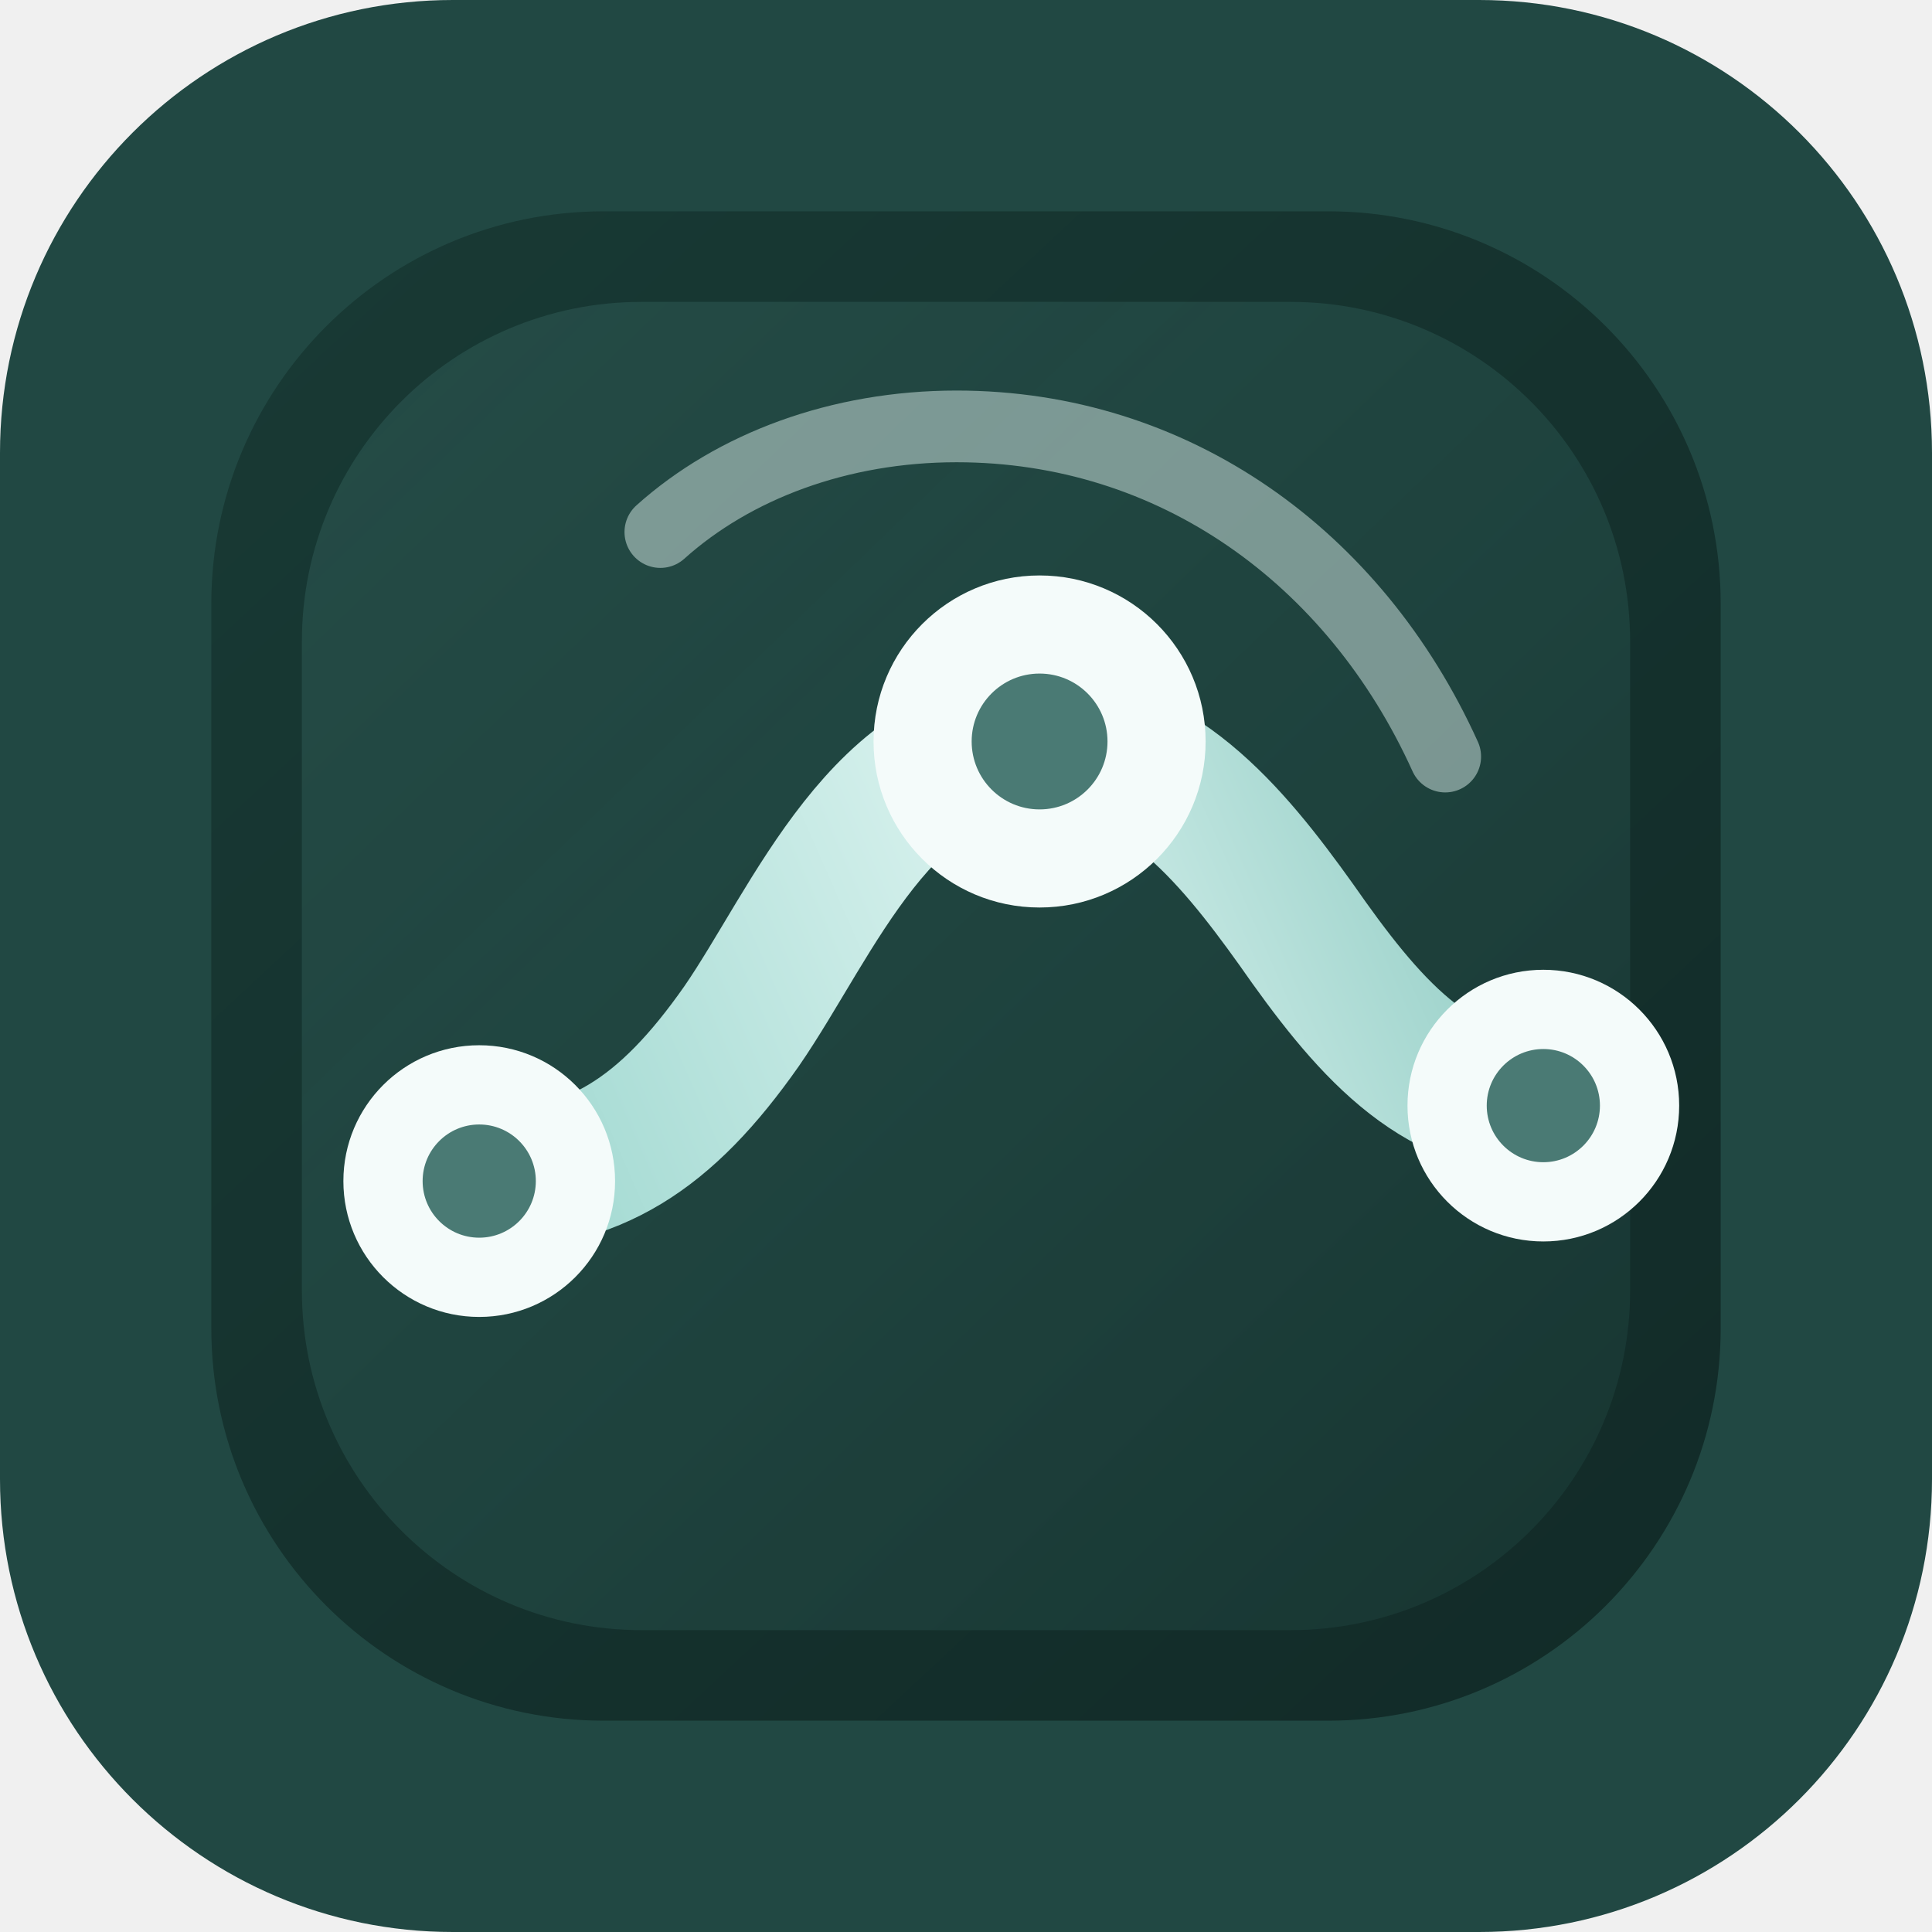
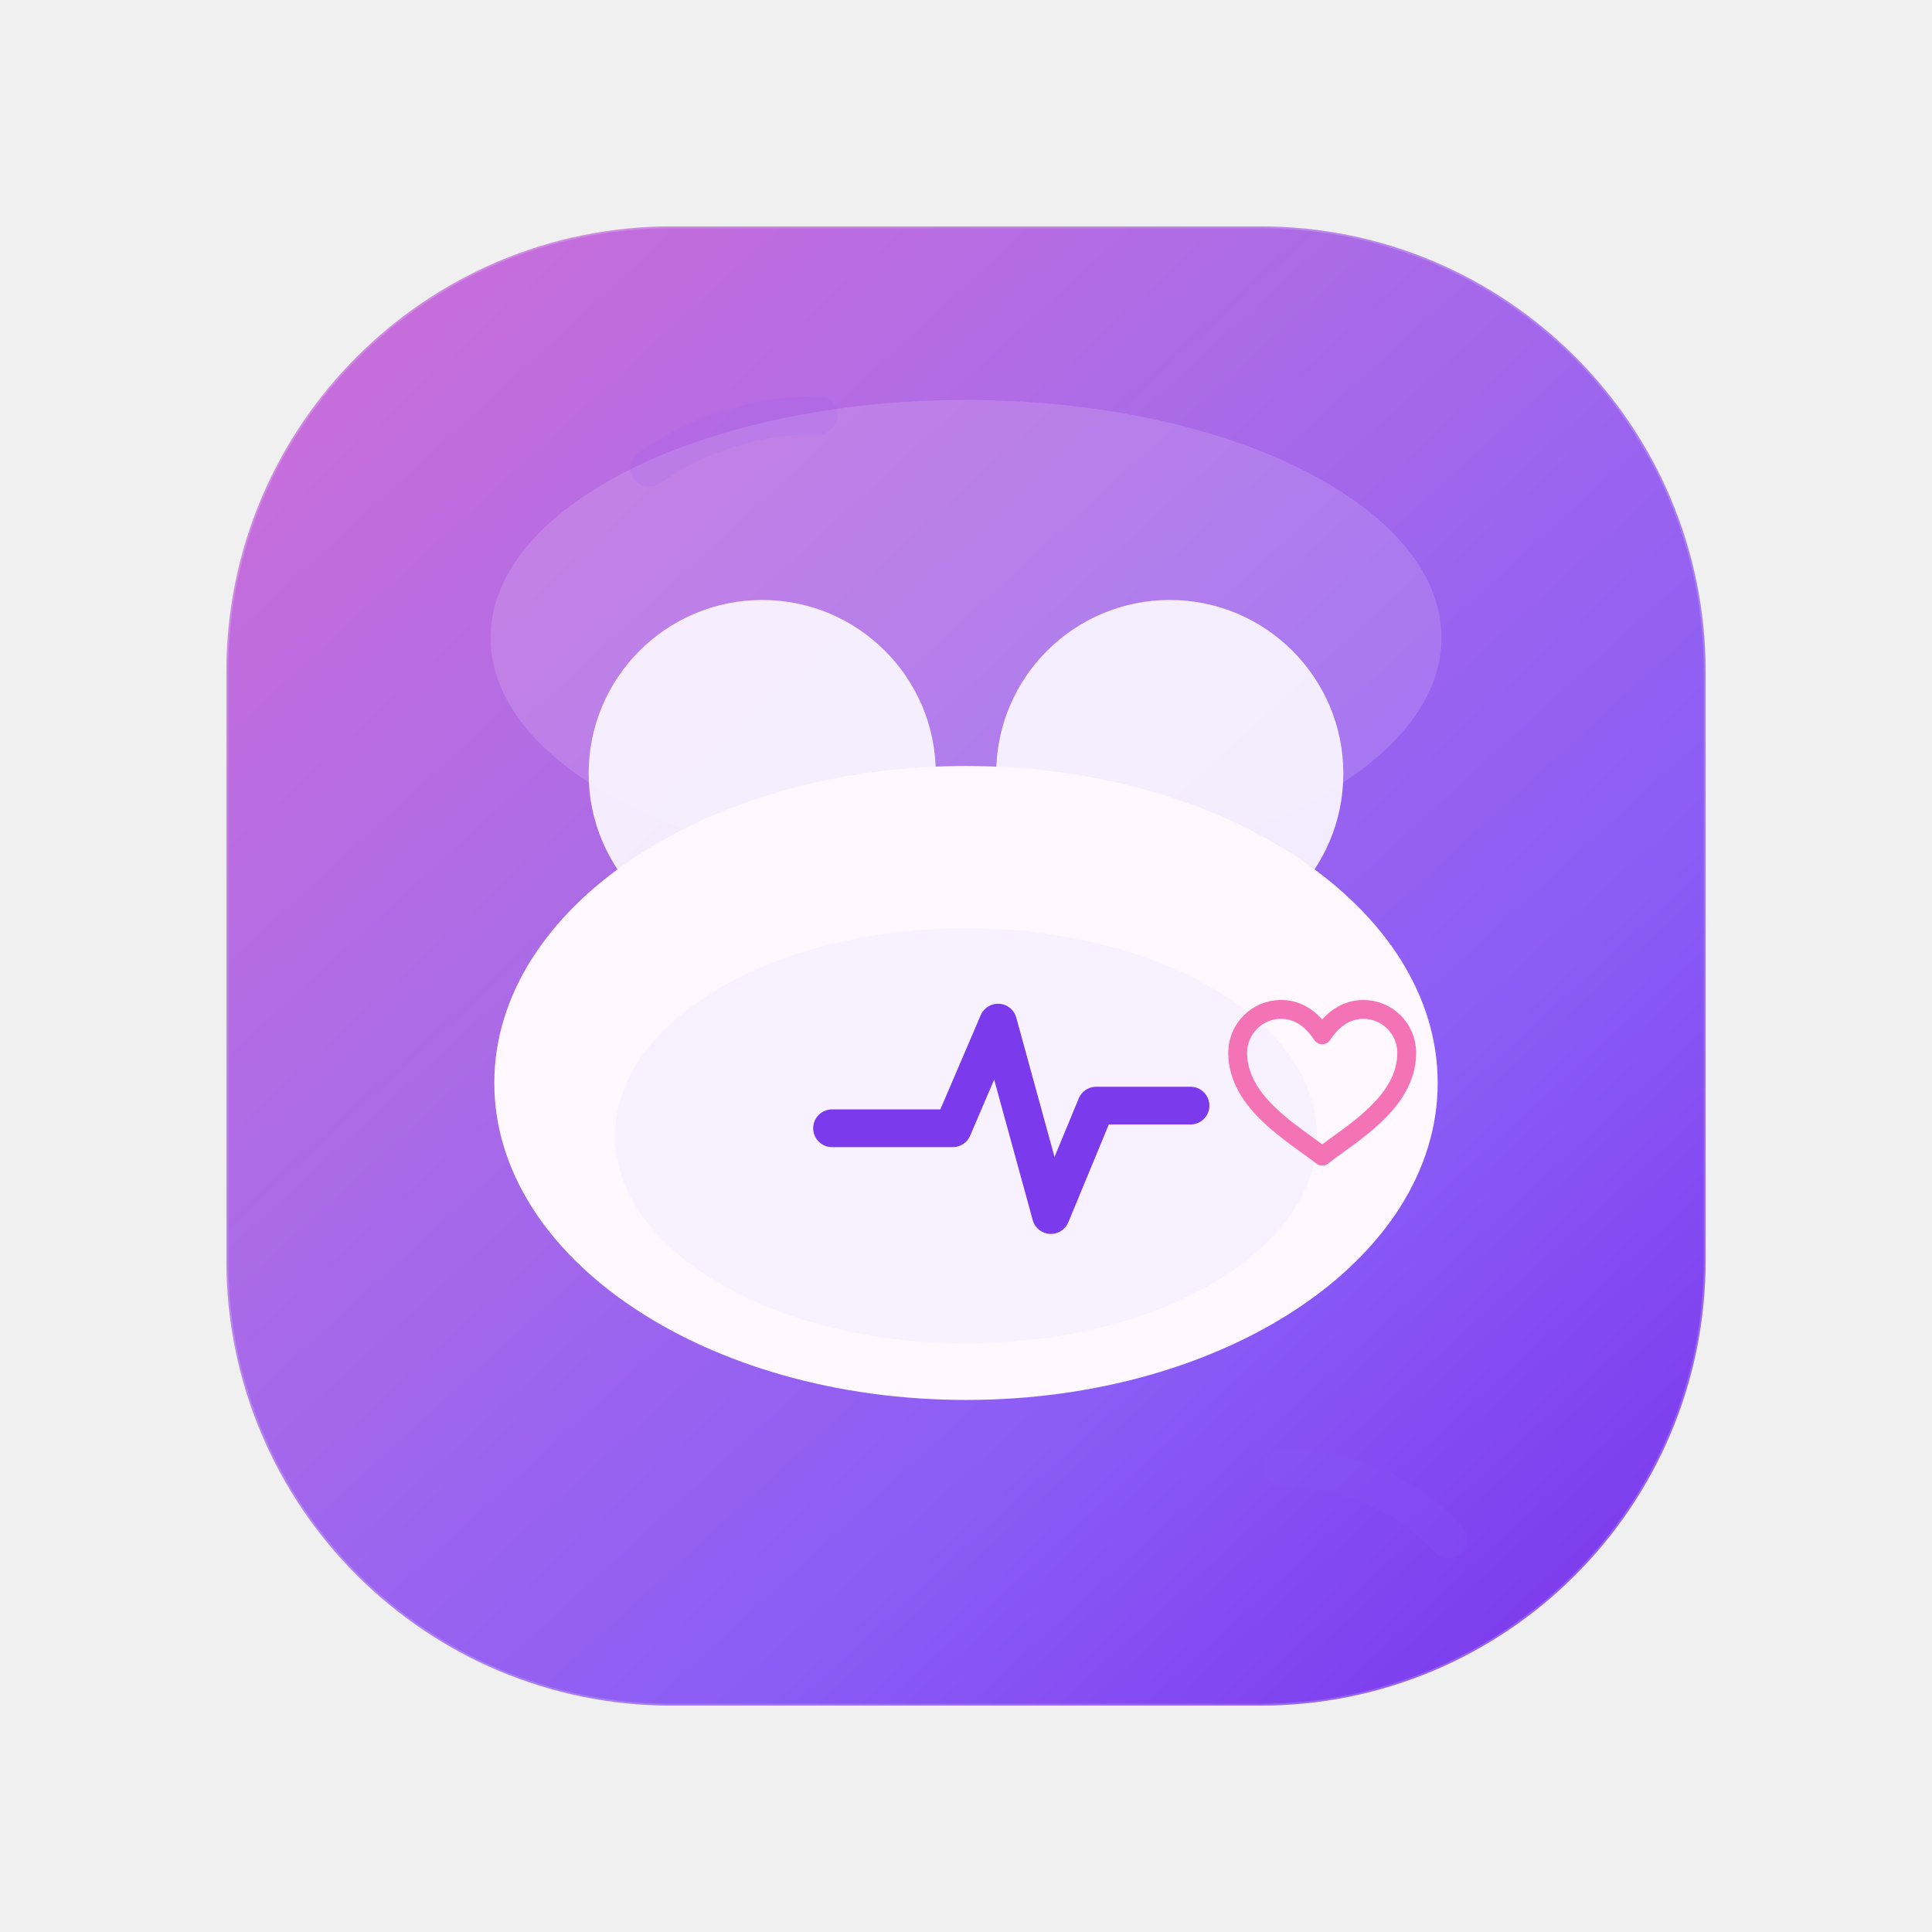
<svg xmlns="http://www.w3.org/2000/svg" viewBox="0 0 1024 1024" fill="none">
-   <rect width="1024" height="1024" rx="240" fill="#214843" />
-   <rect x="112" y="112" width="800" height="800" rx="208" fill="url(#panel)" />
-   <rect x="160" y="160" width="704" height="704" rx="180" fill="url(#surface)" fill-opacity=".9" />
-   <path d="M254 626C315 626 353 601 393 544C431 489 468 393 551 393C612 393 652 441 687 490C724 543 760 586 818 586" stroke="url(#trail)" stroke-width="74" stroke-linecap="round" />
-   <circle cx="254" cy="626" r="72" fill="#F4FBFA" />
-   <circle cx="551" cy="393" r="88" fill="#F4FBFA" />
-   <circle cx="818" cy="586" r="72" fill="#F4FBFA" />
-   <circle cx="254" cy="626" r="30" fill="#4A7A74" />
-   <circle cx="551" cy="393" r="36" fill="#4A7A74" />
-   <circle cx="818" cy="586" r="30" fill="#4A7A74" />
-   <path d="M350 282C389 247 445 226 507 226C622 226 718 295 766 401" stroke="#D8ECE8" stroke-opacity=".5" stroke-width="38" stroke-linecap="round" />
+   <rect x="120" y="120" width="784" height="784" rx="236" fill="url(#panel)" />
+   <rect x="120.5" y="120.5" width="783" height="783" rx="235.5" stroke="rgba(255,255,255,0.18)" />
+   <ellipse cx="512" cy="338" rx="252" ry="126" fill="#FFFFFF" fill-opacity=".14" />
+   <circle cx="404" cy="410" r="92" fill="#FBF7FF" fill-opacity=".92" />
+   <circle cx="620" cy="410" r="92" fill="#FBF7FF" fill-opacity=".92" />
+   <ellipse cx="512" cy="574" rx="250" ry="168" fill="#FFF9FF" />
+   <ellipse cx="512" cy="602" rx="186" ry="110" fill="#F8F1FF" />
+   <path d="M441 598h64l24-56 28 102 24-58h50" stroke="#7C3AED" stroke-width="20" stroke-linecap="round" stroke-linejoin="round" />
+   <path d="M656 558c0-12.7 10.3-23 23-23 9.5 0 16.7 5.7 21.8 13.5 5.1-7.8 12.3-13.5 21.8-13.5 12.7 0 23 10.3 23 23 0 26.4-29.3 42.7-44.8 54.8-15.5-12.1-44.8-28.4-44.8-54.8Z" stroke="#F472B6" stroke-width="10" stroke-linejoin="round" />
+   <path d="M344 248c26-18 56-28 90-28" stroke="#8B5CF6" stroke-opacity=".12" stroke-width="20" stroke-linecap="round" />
+   <path d="M680 778c34 0 66 14 88 38" stroke="#8B5CF6" stroke-opacity=".12" stroke-width="20" stroke-linecap="round" />
  <defs>
-     <linearGradient id="panel" x1="164" y1="144" x2="860" y2="892" gradientUnits="userSpaceOnUse">
-       <stop stop-color="#183934" />
-       <stop offset="1" stop-color="#122B28" />
-     </linearGradient>
-     <linearGradient id="surface" x1="188" y1="176" x2="836" y2="848" gradientUnits="userSpaceOnUse">
-       <stop stop-color="#264E49" stop-opacity=".95" />
-       <stop offset=".55" stop-color="#214742" stop-opacity=".88" />
-       <stop offset="1" stop-color="#183733" stop-opacity=".96" />
-     </linearGradient>
-     <linearGradient id="trail" x1="254" y1="640" x2="818" y2="392" gradientUnits="userSpaceOnUse">
-       <stop stop-color="#9DD7CF" />
-       <stop offset=".52" stop-color="#D7F1ED" />
-       <stop offset="1" stop-color="#87C7BE" />
+     <linearGradient id="panel" x1="196" y1="160" x2="842" y2="864" gradientUnits="userSpaceOnUse">
+       <stop stop-color="#C86DDB" />
+       <stop offset=".34" stop-color="#AB6BE7" />
+       <stop offset=".72" stop-color="#8B5CF6" />
+       <stop offset="1" stop-color="#7C3AED" />
    </linearGradient>
  </defs>
</svg>
